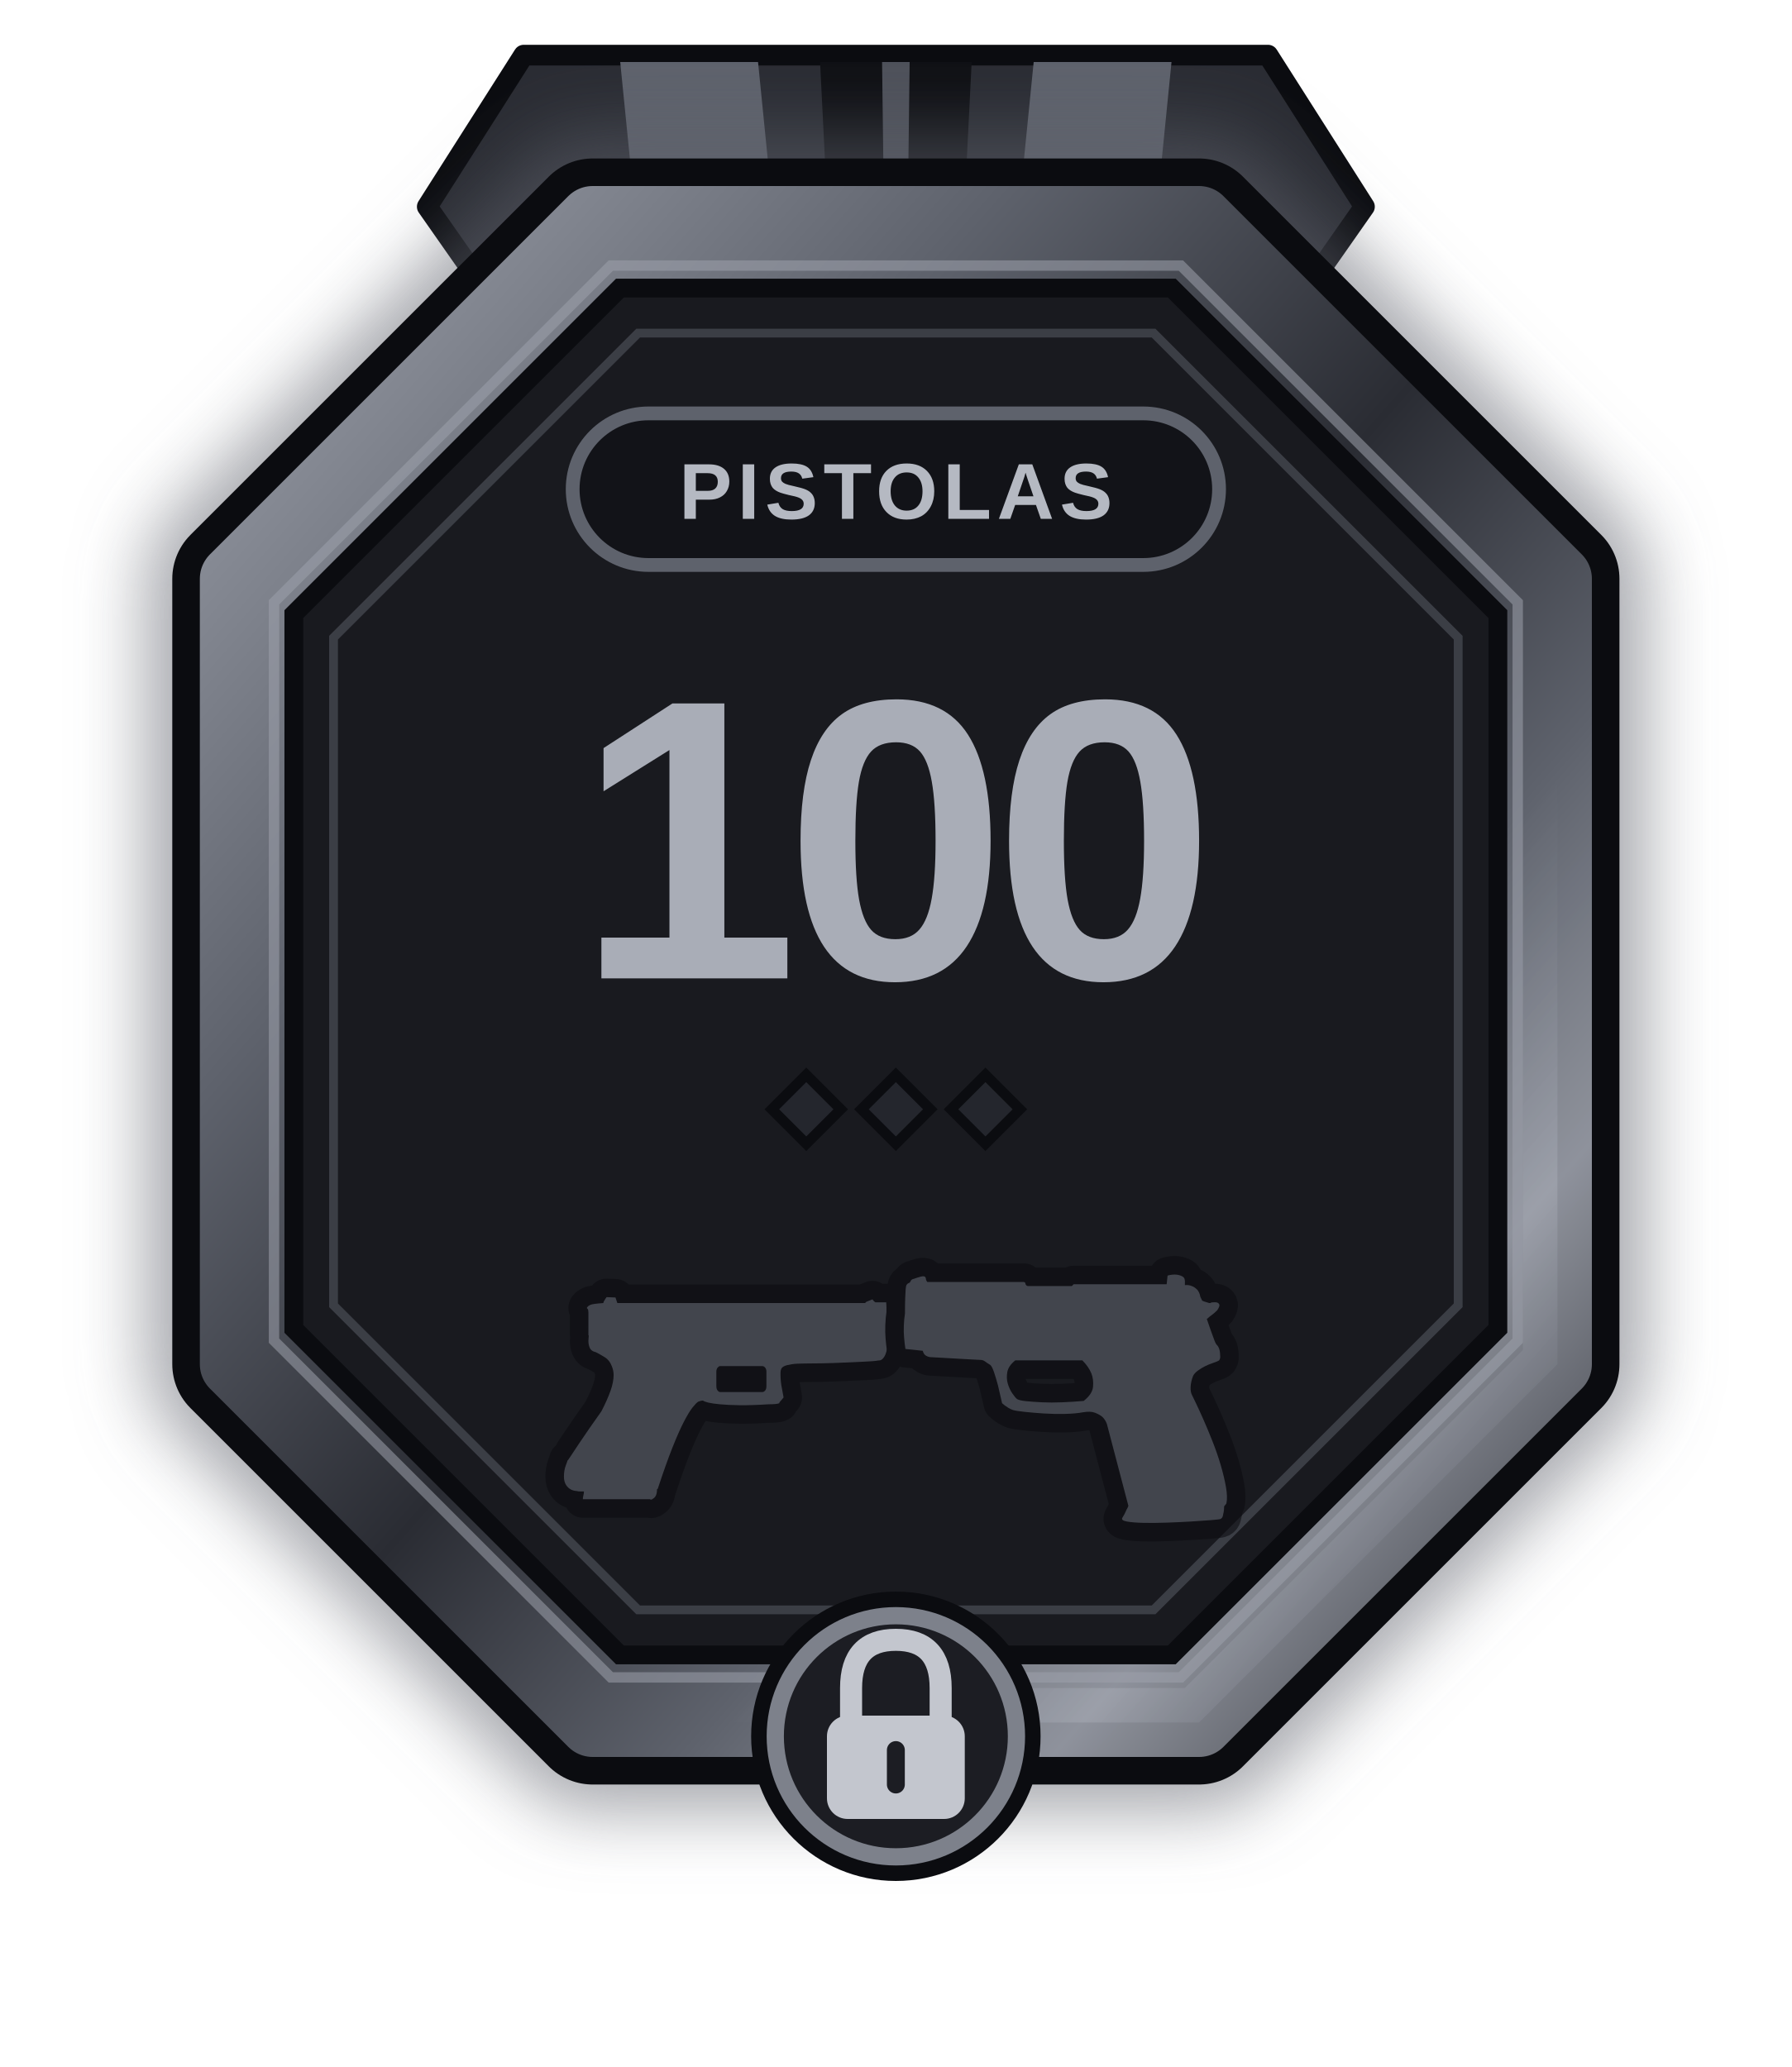
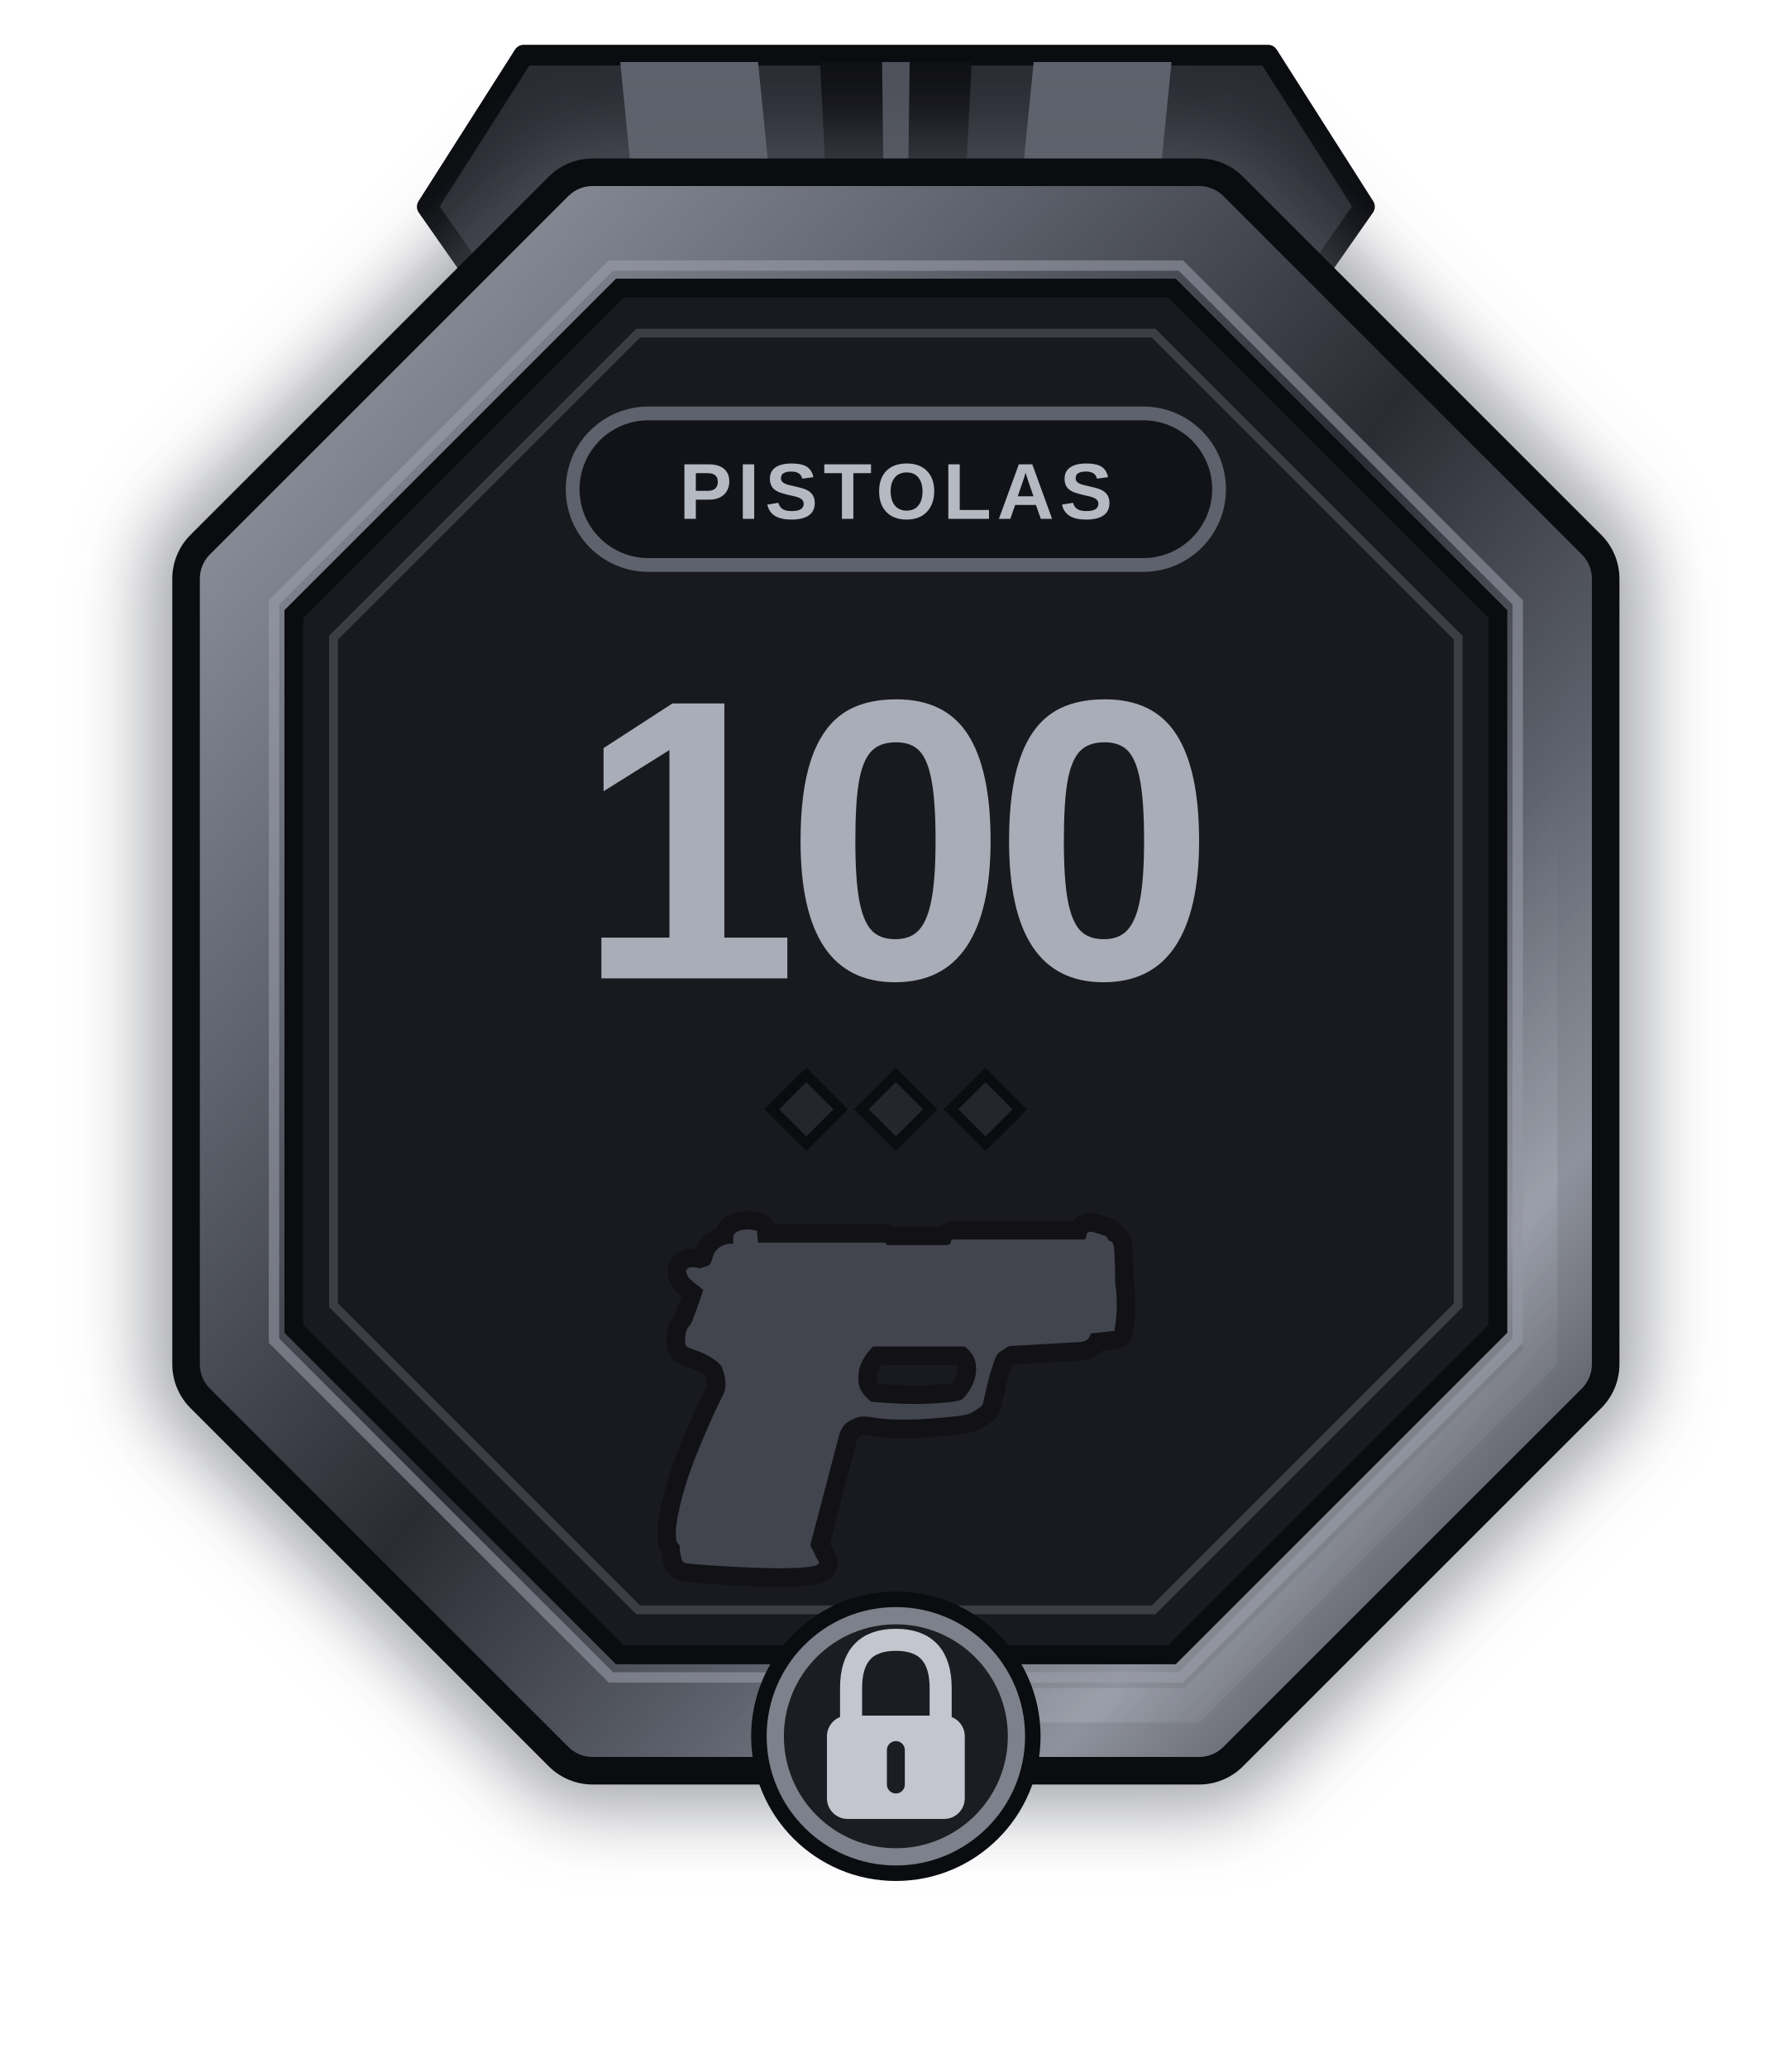
<svg xmlns="http://www.w3.org/2000/svg" width="260" height="300" viewBox="0 0 260 300">
  <defs>
    <linearGradient id="metal" x1="0" y1="0" x2="1" y2="1">
      <stop offset="0" stop-color="#9DA1AB" />
      <stop offset=".28" stop-color="#5E626C" />
      <stop offset=".5" stop-color="#2A2C33" />
      <stop offset=".68" stop-color="#5E626C" />
      <stop offset=".82" stop-color="#9DA1AB" stop-opacity=".9" />
      <stop offset="1" stop-color="#2A2C33" />
    </linearGradient>
    <clipPath id="recorte-forma">
      <path d="M86 32 H174 L226 84 V198 L174 250 H86 L34 198 V84 Z" />
    </clipPath>
    <filter id="resplandor-marco" x="-20%" y="-20%" width="140%" height="140%">
      <feGaussianBlur stdDeviation="5" />
    </filter>
  </defs>
  <g id="cinta">
    <path d="M76 8 L184 8 L198 30 L184 50 L76 50 L62 30 Z" fill="#2A2C33" stroke="#0B0C10" stroke-width="3" stroke-linejoin="round" />
    <path d="M90 9 L110 9 L114 49 L94 49 Z" fill="#5E626C" />
    <path d="M150 9 L170 9 L166 49 L146 49 Z" fill="#5E626C" />
    <path d="M119 9 L141 9 L139 49 L121 49 Z" fill="#0F1014" />
    <path d="M128 9 L132 9 L131.5 49 L128.5 49 Z" fill="#5E626C" opacity=".8" />
    <rect id="pasador" x="96" y="44" width="68" height="9" rx="4" fill="#5E626C" stroke="#0B0C10" stroke-width="2" />
  </g>
  <g id="forma-octagono">
    <path id="resplandor-marco" d="M86 32 H174 L226 84 V198 L174 250 H86 L34 198 V84 Z" fill="none" stroke="#5E626C" stroke-width="26" stroke-linejoin="round" opacity=".55" filter="url(#resplandor-marco)" />
    <path id="borde-exterior" d="M86 32 H174 L226 84 V198 L174 250 H86 L34 198 V84 Z" fill="#0B0C10" stroke="#0B0C10" stroke-width="18" stroke-linejoin="round" />
    <path id="marco-metal" d="M86 32 H174 L226 84 V198 L174 250 H86 L34 198 V84 Z" fill="url(#metal)" stroke="url(#metal)" stroke-width="10" stroke-linejoin="round" />
    <path id="filete-claro" d="M86 32 H174 L226 84 V198 L174 250 H86 L34 198 V84 Z" transform="translate(7.80 8.46) scale(0.94)" fill="none" stroke="#9DA1AB" stroke-width="1.6" opacity=".55" />
    <path id="cara" d="M86 32 H174 L226 84 V198 L174 250 H86 L34 198 V84 Z" transform="translate(11.70 12.69) scale(0.91)" fill="#191A1F" stroke="#0B0C10" stroke-width="3" />
    <path id="filete-acento" d="M86 32 H174 L226 84 V198 L174 250 H86 L34 198 V84 Z" transform="translate(19.50 21.15) scale(0.85)" fill="none" stroke="#5E626C" stroke-width="1.5" opacity=".5" />
  </g>
  <g id="textos-editables" font-family="Montserrat, Arial, sans-serif" text-anchor="middle">
    <g id="etiqueta">
      <rect x="83.1" y="60" width="93.8" height="22" rx="11" fill="#121318" stroke="#5E626C" stroke-width="2" />
      <text x="130" y="75.3" font-size="11.5" font-weight="800" letter-spacing=".8" fill="#B5B9C2">PISTOLAS</text>
    </g>
    <text id="numero" x="130" y="142" font-size="58" font-weight="900" letter-spacing="-2" fill="#A9ADB7">100</text>
  </g>
  <g id="puntos-nivel">
    <path d="M117.0 156 L122.0 161 L117.0 166 L112.0 161 Z" fill="#24262D" stroke="#0B0C10" stroke-width="1.5" />
    <path d="M130.0 156 L135.0 161 L130.0 166 L125.0 161 Z" fill="#24262D" stroke="#0B0C10" stroke-width="1.5" />
    <path d="M143.0 156 L148.0 161 L143.0 166 L138.0 161 Z" fill="#24262D" stroke="#0B0C10" stroke-width="1.5" />
  </g>
  <g id="icono" opacity=".6" transform="translate(130 203) scale(1.12) translate(-130 -204)">
-     <g id="silueta-glock">
-       <path d="M1185 -867 Q1185 -812 1167 -801 Q1164 -799 1158 -799 Q1147 -797 1121.5 -796.0 Q1096 -795 1066.0 -793.5 Q1036 -792 1007.0 -791.5 Q978 -791 960 -791 Q938 -791 925.0 -789.0 Q912 -787 905.5 -784.0 Q899 -781 897.0 -776.5 Q895 -772 895 -766 L895 -760 Q895 -752 896.0 -742.0 Q897 -732 899 -723 Q901 -712 903 -701 L903 -699 L892 -686 L892 -684 Q886 -681 863 -681 Q816 -678 784.0 -678.5 Q752 -679 731.5 -681.0 Q711 -683 700.5 -685.5 Q690 -688 686 -691 Q680 -691 673 -688 Q667 -684 657.5 -672.0 Q648 -660 634.5 -634.0 Q621 -608 603.5 -564.0 Q586 -520 564 -453 L562 -452 Q562 -433 552 -427 Q546 -422 543 -425 L362 -425 Q362 -429 363 -433 Q365 -441 365 -446 L353 -446 Q349 -446 346 -447 Q327 -448 317 -463 Q311 -472 311 -486 Q311 -503 316.0 -516.0 Q321 -529 321 -531 L321 -529 Q322 -530 330.5 -543.0 Q339 -556 352.0 -575.5 Q365 -595 381.0 -618.0 Q397 -641 412 -662 Q428 -693 436.5 -717.0 Q445 -741 445 -760 Q445 -772 440 -784 Q434 -800 421.0 -808.0 Q408 -816 396 -822 L395 -822 Q384 -825 380.5 -833.5 Q377 -842 377 -852 Q377 -857 377.5 -860.0 Q378 -863 378 -866 Q377 -867 377 -868 L377 -872 L377 -877 L377 -911 Q377 -921 377.0 -928.5 Q377 -936 375 -938 Q375 -939 374.0 -939.0 Q373 -939 373 -941 Q373 -942 374 -943 L375 -944 Q376 -946 382.0 -949.0 Q388 -952 417 -954 Q418 -956 418.5 -958.0 Q419 -960 421 -962 Q422 -965 424 -967 L426 -970 L450 -969 L452 -963 Q453 -961 453.5 -958.5 Q454 -956 455 -954 L1123 -954 L1126 -957 Q1127 -958 1128 -958 L1143 -964 Q1144 -962 1146 -960 Q1150 -956 1151 -956 L1180 -956 L1185 -867 L1185 -867 Z M857 -769 Q857 -776 853.5 -780.0 Q850 -784 846 -784 L732 -784 Q729 -784 725.5 -780.0 Q722 -776 722 -769 L722 -730 Q722 -722 725.5 -718.0 Q729 -714 732 -714 L846 -714 Q850 -714 853.5 -718.0 Q857 -722 857 -730 L857 -769 L857 -769 Z" transform="translate(72.05 237.45) scale(0.04805 0.04805)" fill="#0B0C10" stroke="#0B0C10" stroke-width="99.9" stroke-linejoin="round" />
-       <path d="M1185 -867 Q1185 -812 1167 -801 Q1164 -799 1158 -799 Q1147 -797 1121.5 -796.0 Q1096 -795 1066.0 -793.5 Q1036 -792 1007.0 -791.5 Q978 -791 960 -791 Q938 -791 925.0 -789.0 Q912 -787 905.5 -784.0 Q899 -781 897.0 -776.5 Q895 -772 895 -766 L895 -760 Q895 -752 896.0 -742.0 Q897 -732 899 -723 Q901 -712 903 -701 L903 -699 L892 -686 L892 -684 Q886 -681 863 -681 Q816 -678 784.0 -678.5 Q752 -679 731.5 -681.0 Q711 -683 700.5 -685.5 Q690 -688 686 -691 Q680 -691 673 -688 Q667 -684 657.5 -672.0 Q648 -660 634.5 -634.0 Q621 -608 603.5 -564.0 Q586 -520 564 -453 L562 -452 Q562 -433 552 -427 Q546 -422 543 -425 L362 -425 Q362 -429 363 -433 Q365 -441 365 -446 L353 -446 Q349 -446 346 -447 Q327 -448 317 -463 Q311 -472 311 -486 Q311 -503 316.0 -516.0 Q321 -529 321 -531 L321 -529 Q322 -530 330.5 -543.0 Q339 -556 352.0 -575.5 Q365 -595 381.0 -618.0 Q397 -641 412 -662 Q428 -693 436.5 -717.0 Q445 -741 445 -760 Q445 -772 440 -784 Q434 -800 421.0 -808.0 Q408 -816 396 -822 L395 -822 Q384 -825 380.5 -833.5 Q377 -842 377 -852 Q377 -857 377.5 -860.0 Q378 -863 378 -866 Q377 -867 377 -868 L377 -872 L377 -877 L377 -911 Q377 -921 377.0 -928.5 Q377 -936 375 -938 Q375 -939 374.0 -939.0 Q373 -939 373 -941 Q373 -942 374 -943 L375 -944 Q376 -946 382.0 -949.0 Q388 -952 417 -954 Q418 -956 418.5 -958.0 Q419 -960 421 -962 Q422 -965 424 -967 L426 -970 L450 -969 L452 -963 Q453 -961 453.5 -958.5 Q454 -956 455 -954 L1123 -954 L1126 -957 Q1127 -958 1128 -958 L1143 -964 Q1144 -962 1146 -960 Q1150 -956 1151 -956 L1180 -956 L1185 -867 L1185 -867 Z M857 -769 Q857 -776 853.5 -780.0 Q850 -784 846 -784 L732 -784 Q729 -784 725.5 -780.0 Q722 -776 722 -769 L722 -730 Q722 -722 725.5 -718.0 Q729 -714 732 -714 L846 -714 Q850 -714 853.5 -718.0 Q857 -722 857 -730 L857 -769 L857 -769 Z" transform="translate(72.05 237.45) scale(0.04805 0.04805)" fill="#5E626C" />
-     </g>
    <g id="silueta-usp">
-       <path d="M295 -444 Q292 -458 296.0 -480.5 Q300 -503 307.5 -528.5 Q315 -554 325.5 -580.5 Q336 -607 345.5 -628.5 Q355 -650 362.0 -664.5 Q369 -679 370 -681 Q374 -688 373.5 -699.5 Q373 -711 368 -724 Q365 -730 357.5 -735.5 Q350 -741 342.0 -745.0 Q334 -749 326.5 -751.5 Q319 -754 317 -755 Q312 -757 311.0 -758.0 Q310 -759 309 -762 Q308 -764 309.0 -774.5 Q310 -785 315 -791 Q318 -793 321.5 -802.5 Q325 -812 329 -823 Q333 -835 338 -849 Q337 -849 334 -852 Q332 -854 327.0 -857.5 Q322 -861 315 -868 Q309 -877 310.5 -880.5 Q312 -884 316 -885 Q320 -886 328 -885 Q330 -883 333.5 -884.0 Q337 -885 340 -886 Q344 -887 348 -889 L352 -897 Q354 -908 359.5 -913.5 Q365 -919 371 -921 Q378 -924 386 -923 L386 -927 Q385 -938 390.5 -941.5 Q396 -945 404 -946 Q413 -947 424 -944 L426 -925 L597 -925 L630 -925 L634 -921 L730 -921 Q733 -921 735 -924 Q736 -926 736 -928 L739 -930 L951 -930 Q952 -931 953 -933 Q954 -935 954.0 -936.5 Q954 -938 955 -940 Q957 -944 966.0 -941.5 Q975 -939 980 -937 Q986 -936 987.5 -932.0 Q989 -928 993 -927 Q995 -926 996.5 -923.5 Q998 -921 998.5 -914.0 Q999 -907 999.5 -894.5 Q1000 -882 1000 -861 Q1002 -848 1002.5 -834.0 Q1003 -820 1002 -809 Q1001 -796 999 -783 L961 -779 Q959 -771 953.5 -768.0 Q948 -765 943 -765 Q941 -765 925.0 -764.0 Q909 -763 890.0 -762.0 Q871 -761 854.5 -760.0 Q838 -759 835 -759 Q829 -759 825.0 -756.0 Q821 -753 813 -748 Q809 -745 804.5 -731.5 Q800 -718 796 -703 Q792 -685 787 -664 Q785 -662 781 -659 Q778 -657 773.5 -654.0 Q769 -651 763 -649 Q756 -647 737.5 -645.0 Q719 -643 696.0 -641.5 Q673 -640 649.5 -640.5 Q626 -641 610 -644 Q593 -647 583.0 -643.0 Q573 -639 567 -634 Q560 -627 557 -618 L510 -439 Q510 -438 512 -434 Q514 -431 516.0 -426.0 Q518 -421 523 -413 Q527 -407 513.5 -404.5 Q500 -402 477.0 -401.5 Q454 -401 425.5 -402.0 Q397 -403 372.0 -404.5 Q347 -406 328.5 -407.5 Q310 -409 308 -410 Q304 -412 303.0 -416.0 Q302 -420 301 -425 Q300 -430 300 -437 Q300 -438 299 -439 Q297 -441 295 -444 Z M611 -758 Q597 -744 591 -729 Q586 -716 587.5 -700.0 Q589 -684 608 -669 Q631 -667 655.0 -666.0 Q679 -665 699.5 -666.0 Q720 -667 734.5 -668.5 Q749 -670 754 -673 Q758 -676 764.5 -685.5 Q771 -695 774.5 -707.0 Q778 -719 775.5 -732.5 Q773 -746 758 -758 L611 -758 L611 -758 Z" transform="translate(190.25 243.81) scale(-0.05907 0.05907)" fill="#0B0C10" stroke="#0B0C10" stroke-width="81.3" stroke-linejoin="round" />
-       <path d="M295 -444 Q292 -458 296.0 -480.5 Q300 -503 307.5 -528.5 Q315 -554 325.5 -580.5 Q336 -607 345.5 -628.5 Q355 -650 362.0 -664.5 Q369 -679 370 -681 Q374 -688 373.5 -699.5 Q373 -711 368 -724 Q365 -730 357.5 -735.5 Q350 -741 342.0 -745.0 Q334 -749 326.5 -751.5 Q319 -754 317 -755 Q312 -757 311.0 -758.0 Q310 -759 309 -762 Q308 -764 309.0 -774.5 Q310 -785 315 -791 Q318 -793 321.5 -802.5 Q325 -812 329 -823 Q333 -835 338 -849 Q337 -849 334 -852 Q332 -854 327.0 -857.5 Q322 -861 315 -868 Q309 -877 310.5 -880.5 Q312 -884 316 -885 Q320 -886 328 -885 Q330 -883 333.5 -884.0 Q337 -885 340 -886 Q344 -887 348 -889 L352 -897 Q354 -908 359.5 -913.5 Q365 -919 371 -921 Q378 -924 386 -923 L386 -927 Q385 -938 390.5 -941.5 Q396 -945 404 -946 Q413 -947 424 -944 L426 -925 L597 -925 L630 -925 L634 -921 L730 -921 Q733 -921 735 -924 Q736 -926 736 -928 L739 -930 L951 -930 Q952 -931 953 -933 Q954 -935 954.0 -936.5 Q954 -938 955 -940 Q957 -944 966.0 -941.5 Q975 -939 980 -937 Q986 -936 987.5 -932.0 Q989 -928 993 -927 Q995 -926 996.5 -923.5 Q998 -921 998.5 -914.0 Q999 -907 999.5 -894.5 Q1000 -882 1000 -861 Q1002 -848 1002.5 -834.0 Q1003 -820 1002 -809 Q1001 -796 999 -783 L961 -779 Q959 -771 953.5 -768.0 Q948 -765 943 -765 Q941 -765 925.0 -764.0 Q909 -763 890.0 -762.0 Q871 -761 854.5 -760.0 Q838 -759 835 -759 Q829 -759 825.0 -756.0 Q821 -753 813 -748 Q809 -745 804.5 -731.5 Q800 -718 796 -703 Q792 -685 787 -664 Q785 -662 781 -659 Q778 -657 773.5 -654.0 Q769 -651 763 -649 Q756 -647 737.5 -645.0 Q719 -643 696.0 -641.5 Q673 -640 649.5 -640.5 Q626 -641 610 -644 Q593 -647 583.0 -643.0 Q573 -639 567 -634 Q560 -627 557 -618 L510 -439 Q510 -438 512 -434 Q514 -431 516.0 -426.0 Q518 -421 523 -413 Q527 -407 513.5 -404.5 Q500 -402 477.0 -401.5 Q454 -401 425.5 -402.0 Q397 -403 372.0 -404.5 Q347 -406 328.5 -407.5 Q310 -409 308 -410 Q304 -412 303.0 -416.0 Q302 -420 301 -425 Q300 -430 300 -437 Q300 -438 299 -439 Q297 -441 295 -444 Z M611 -758 Q597 -744 591 -729 Q586 -716 587.5 -700.0 Q589 -684 608 -669 Q631 -667 655.0 -666.0 Q679 -665 699.5 -666.0 Q720 -667 734.5 -668.5 Q749 -670 754 -673 Q758 -676 764.5 -685.5 Q771 -695 774.5 -707.0 Q778 -719 775.5 -732.5 Q773 -746 758 -758 L611 -758 L611 -758 Z" transform="translate(190.25 243.81) scale(-0.05907 0.05907)" fill="#5E626C" />
+       <path d="M295 -444 Q292 -458 296.0 -480.5 Q300 -503 307.5 -528.5 Q315 -554 325.5 -580.5 Q336 -607 345.5 -628.5 Q355 -650 362.0 -664.5 Q369 -679 370 -681 Q374 -688 373.5 -699.5 Q373 -711 368 -724 Q365 -730 357.5 -735.5 Q350 -741 342.0 -745.0 Q334 -749 326.5 -751.5 Q319 -754 317 -755 Q312 -757 311.0 -758.0 Q310 -759 309 -762 Q308 -764 309.0 -774.5 Q310 -785 315 -791 Q318 -793 321.5 -802.5 Q325 -812 329 -823 Q333 -835 338 -849 Q337 -849 334 -852 Q332 -854 327.0 -857.5 Q322 -861 315 -868 Q309 -877 310.5 -880.5 Q312 -884 316 -885 Q320 -886 328 -885 Q330 -883 333.5 -884.0 Q337 -885 340 -886 Q344 -887 348 -889 L352 -897 Q354 -908 359.5 -913.5 Q365 -919 371 -921 Q378 -924 386 -923 L386 -927 Q385 -938 390.5 -941.5 Q396 -945 404 -946 Q413 -947 424 -944 L426 -925 L597 -925 L630 -925 L634 -921 L730 -921 Q733 -921 735 -924 Q736 -926 736 -928 L739 -930 L951 -930 Q952 -931 953 -933 Q954 -935 954.0 -936.5 Q954 -938 955 -940 Q957 -944 966.0 -941.5 Q975 -939 980 -937 Q986 -936 987.5 -932.0 Q989 -928 993 -927 Q995 -926 996.5 -923.5 Q998 -921 998.5 -914.0 Q999 -907 999.5 -894.5 Q1000 -882 1000 -861 Q1002 -848 1002.5 -834.0 Q1003 -820 1002 -809 Q1001 -796 999 -783 L961 -779 Q959 -771 953.5 -768.0 Q948 -765 943 -765 Q941 -765 925.0 -764.0 Q909 -763 890.0 -762.0 Q871 -761 854.5 -760.0 Q838 -759 835 -759 Q829 -759 825.0 -756.0 Q821 -753 813 -748 Q809 -745 804.5 -731.5 Q800 -718 796 -703 Q792 -685 787 -664 Q785 -662 781 -659 Q778 -657 773.5 -654.0 Q769 -651 763 -649 Q756 -647 737.5 -645.0 Q719 -643 696.0 -641.5 Q673 -640 649.5 -640.5 Q626 -641 610 -644 Q593 -647 583.0 -643.0 Q573 -639 567 -634 Q560 -627 557 -618 L510 -439 Q510 -438 512 -434 Q514 -431 516.0 -426.0 Q518 -421 523 -413 Q527 -407 513.5 -404.5 Q500 -402 477.0 -401.5 Q454 -401 425.5 -402.0 Q397 -403 372.0 -404.5 Q347 -406 328.5 -407.5 Q310 -409 308 -410 Q304 -412 303.0 -416.0 Q302 -420 301 -425 Q300 -430 300 -437 Q300 -438 299 -439 Q297 -441 295 -444 Z M611 -758 Q597 -744 591 -729 Q586 -716 587.5 -700.0 Q589 -684 608 -669 Q631 -667 655.0 -666.0 Q679 -665 699.5 -666.0 Q720 -667 734.5 -668.5 Q749 -670 754 -673 Q758 -676 764.5 -685.5 Q771 -695 774.5 -707.0 Q778 -719 775.5 -732.5 Q773 -746 758 -758 L611 -758 L611 -758 Z" transform="translate(77.82 258.32) scale(0.08059 0.08059)" fill="#0B0C10" stroke="#0B0C10" stroke-width="59.6" stroke-linejoin="round" />
+       <path d="M295 -444 Q292 -458 296.0 -480.5 Q300 -503 307.5 -528.5 Q315 -554 325.5 -580.5 Q336 -607 345.5 -628.5 Q355 -650 362.0 -664.5 Q369 -679 370 -681 Q374 -688 373.5 -699.5 Q373 -711 368 -724 Q365 -730 357.5 -735.5 Q350 -741 342.0 -745.0 Q334 -749 326.5 -751.5 Q319 -754 317 -755 Q312 -757 311.0 -758.0 Q310 -759 309 -762 Q308 -764 309.0 -774.5 Q310 -785 315 -791 Q318 -793 321.5 -802.5 Q325 -812 329 -823 Q333 -835 338 -849 Q337 -849 334 -852 Q332 -854 327.0 -857.5 Q322 -861 315 -868 Q309 -877 310.5 -880.5 Q312 -884 316 -885 Q320 -886 328 -885 Q330 -883 333.5 -884.0 Q337 -885 340 -886 Q344 -887 348 -889 L352 -897 Q354 -908 359.5 -913.5 Q365 -919 371 -921 Q378 -924 386 -923 L386 -927 Q385 -938 390.5 -941.5 Q396 -945 404 -946 Q413 -947 424 -944 L426 -925 L597 -925 L630 -925 L634 -921 L730 -921 Q733 -921 735 -924 Q736 -926 736 -928 L739 -930 L951 -930 Q952 -931 953 -933 Q954 -935 954.0 -936.5 Q954 -938 955 -940 Q957 -944 966.0 -941.5 Q975 -939 980 -937 Q986 -936 987.5 -932.0 Q989 -928 993 -927 Q995 -926 996.5 -923.5 Q998 -921 998.5 -914.0 Q999 -907 999.5 -894.5 Q1000 -882 1000 -861 Q1002 -848 1002.5 -834.0 Q1003 -820 1002 -809 Q1001 -796 999 -783 L961 -779 Q959 -771 953.5 -768.0 Q948 -765 943 -765 Q941 -765 925.0 -764.0 Q909 -763 890.0 -762.0 Q871 -761 854.5 -760.0 Q838 -759 835 -759 Q829 -759 825.0 -756.0 Q821 -753 813 -748 Q809 -745 804.5 -731.5 Q800 -718 796 -703 Q792 -685 787 -664 Q785 -662 781 -659 Q778 -657 773.5 -654.0 Q769 -651 763 -649 Q756 -647 737.5 -645.0 Q719 -643 696.0 -641.5 Q673 -640 649.5 -640.5 Q626 -641 610 -644 Q593 -647 583.0 -643.0 Q573 -639 567 -634 Q560 -627 557 -618 L510 -439 Q510 -438 512 -434 Q514 -431 516.0 -426.0 Q518 -421 523 -413 Q527 -407 513.5 -404.5 Q500 -402 477.0 -401.5 Q454 -401 425.5 -402.0 Q397 -403 372.0 -404.5 Q347 -406 328.5 -407.5 Q310 -409 308 -410 Q304 -412 303.0 -416.0 Q302 -420 301 -425 Q300 -430 300 -437 Q300 -438 299 -439 Q297 -441 295 -444 Z M611 -758 Q597 -744 591 -729 Q586 -716 587.5 -700.0 Q589 -684 608 -669 Q631 -667 655.0 -666.0 Q679 -665 699.5 -666.0 Q720 -667 734.5 -668.5 Q749 -670 754 -673 Q758 -676 764.5 -685.5 Q771 -695 774.5 -707.0 Q778 -719 775.5 -732.5 Q773 -746 758 -758 L611 -758 L611 -758 Z" transform="translate(77.82 258.32) scale(0.08059 0.08059)" fill="#5E626C" />
    </g>
  </g>
  <g id="candado">
    <circle cx="130" cy="252" r="21" fill="#0B0C10" />
    <circle cx="130" cy="252" r="17.5" fill="#1C1D23" stroke="#7D818B" stroke-width="2.5" />
    <path d="M123.5 250 V245 Q123.5 238 130 238 Q136.5 238 136.5 245 V250" fill="none" stroke="#C3C6CE" stroke-width="3.2" stroke-linecap="round" />
    <rect x="120" y="249" width="20" height="15" rx="3" fill="#C3C6CE" />
    <path d="M130 254 V259" stroke="#1C1D23" stroke-width="2.6" stroke-linecap="round" />
  </g>
</svg>
